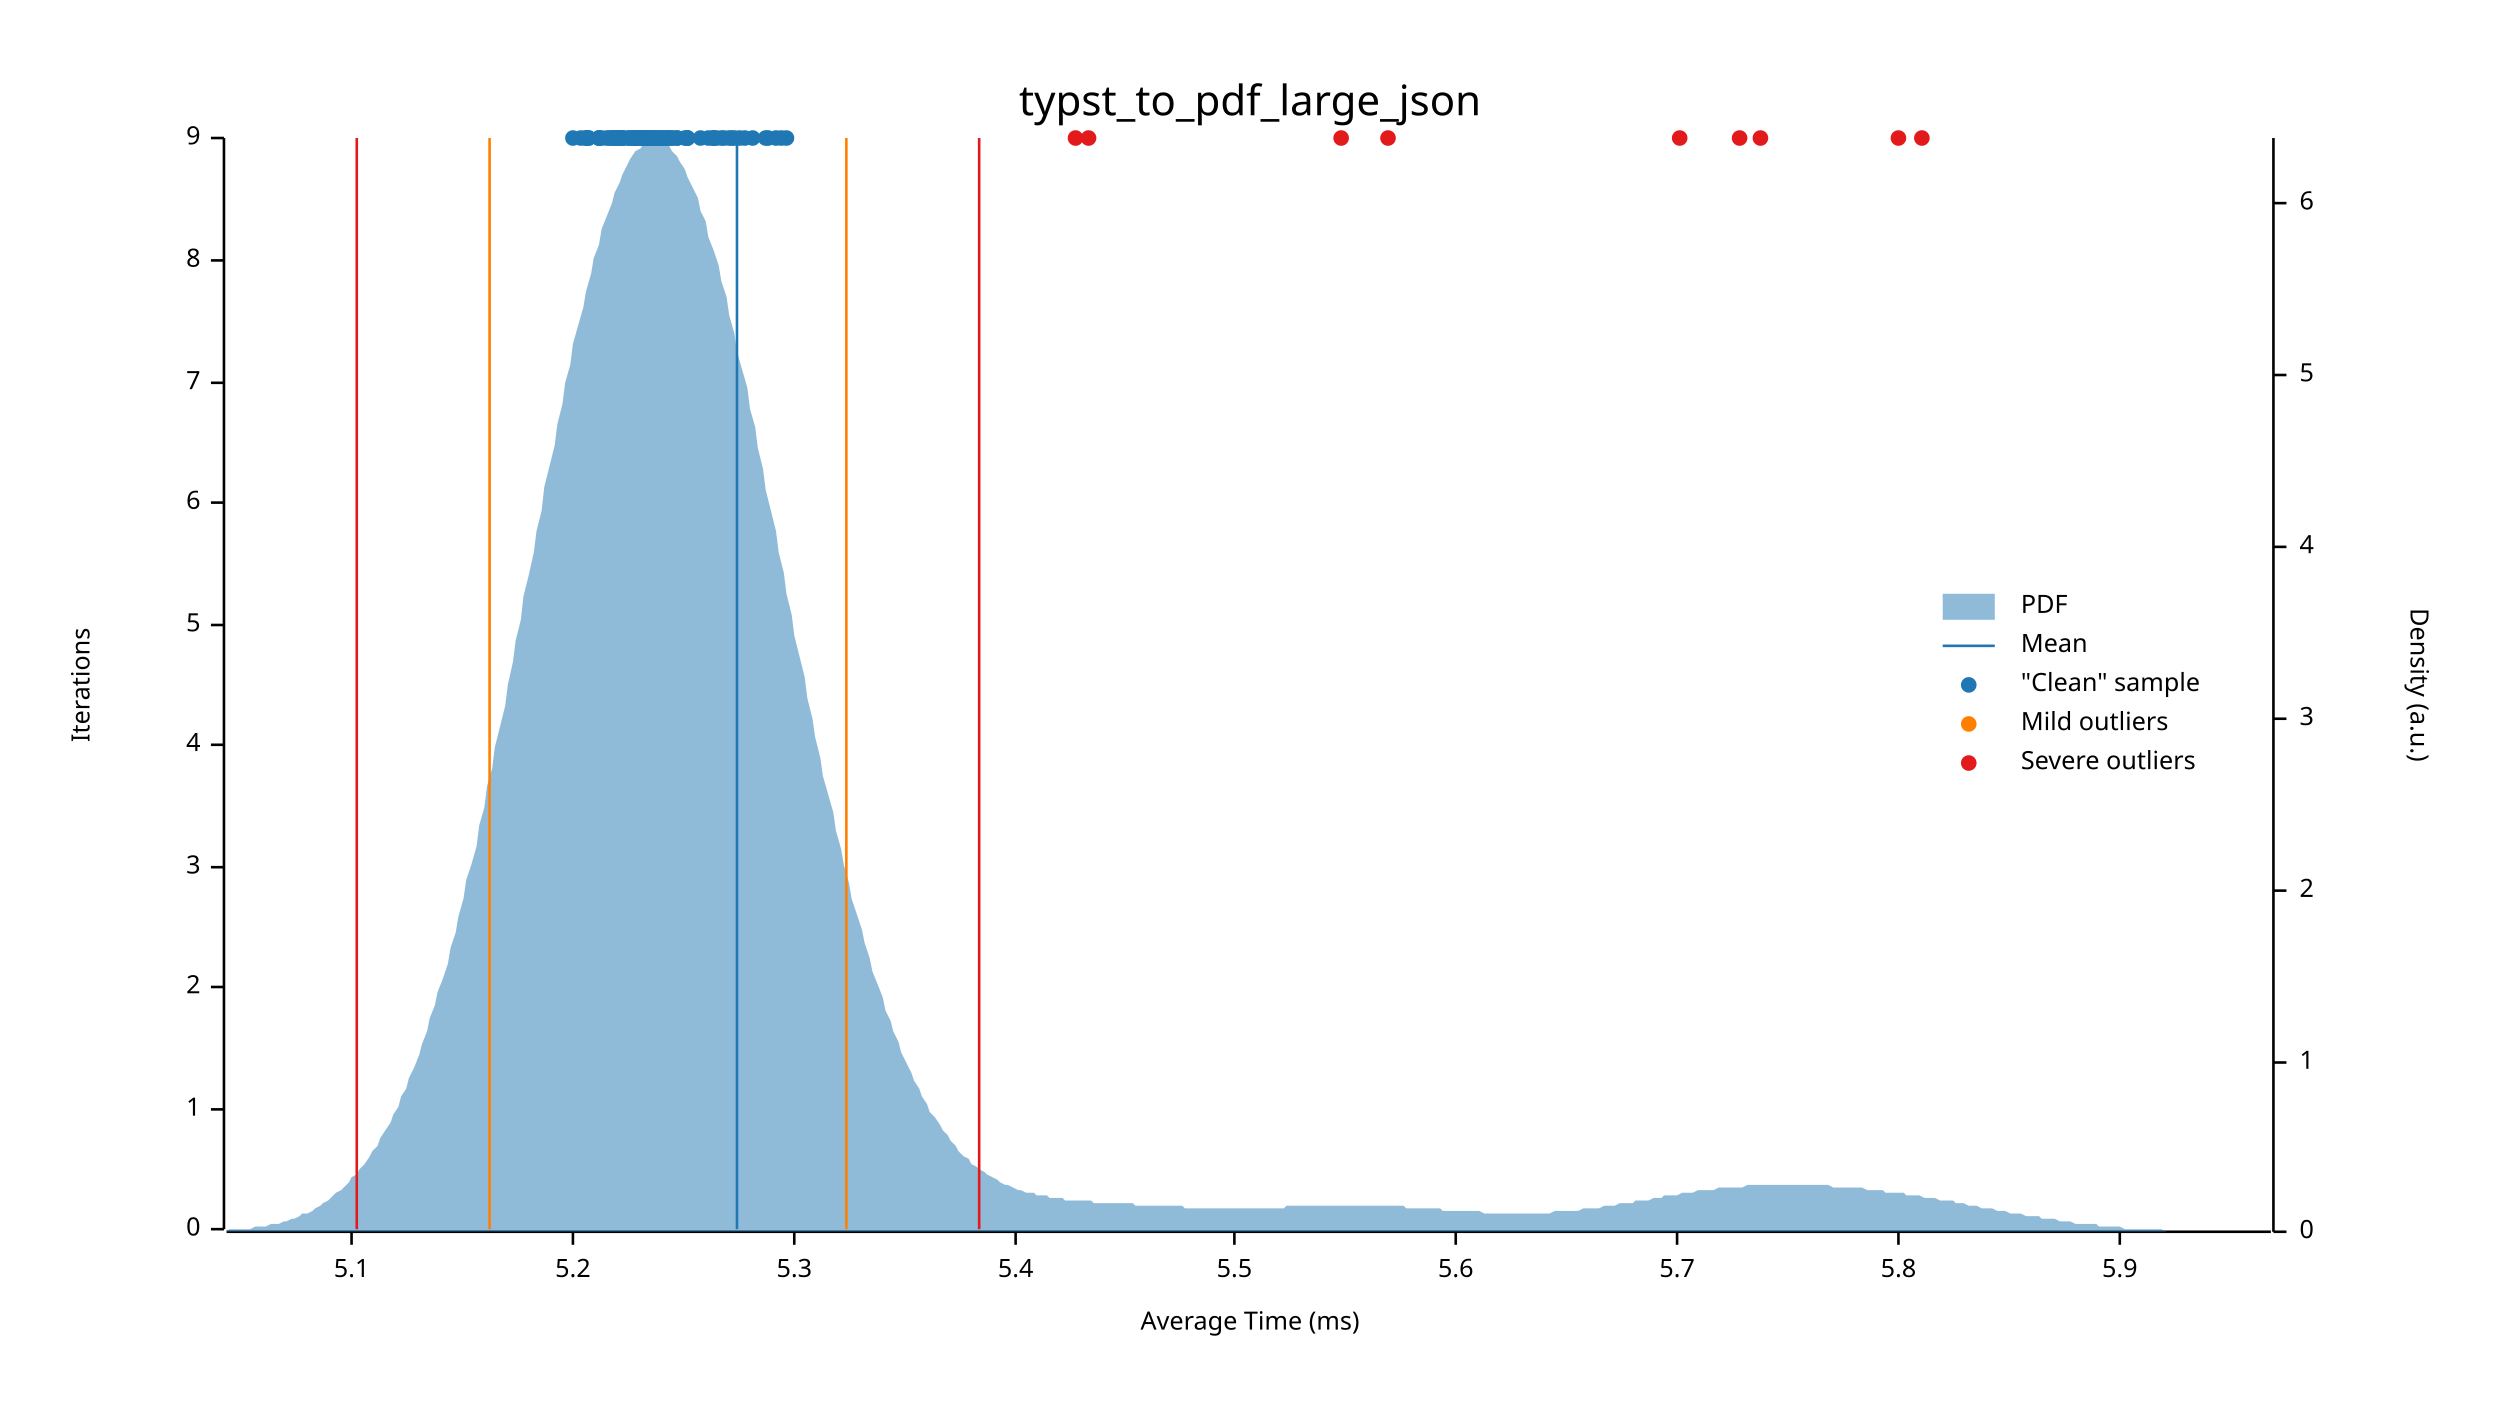
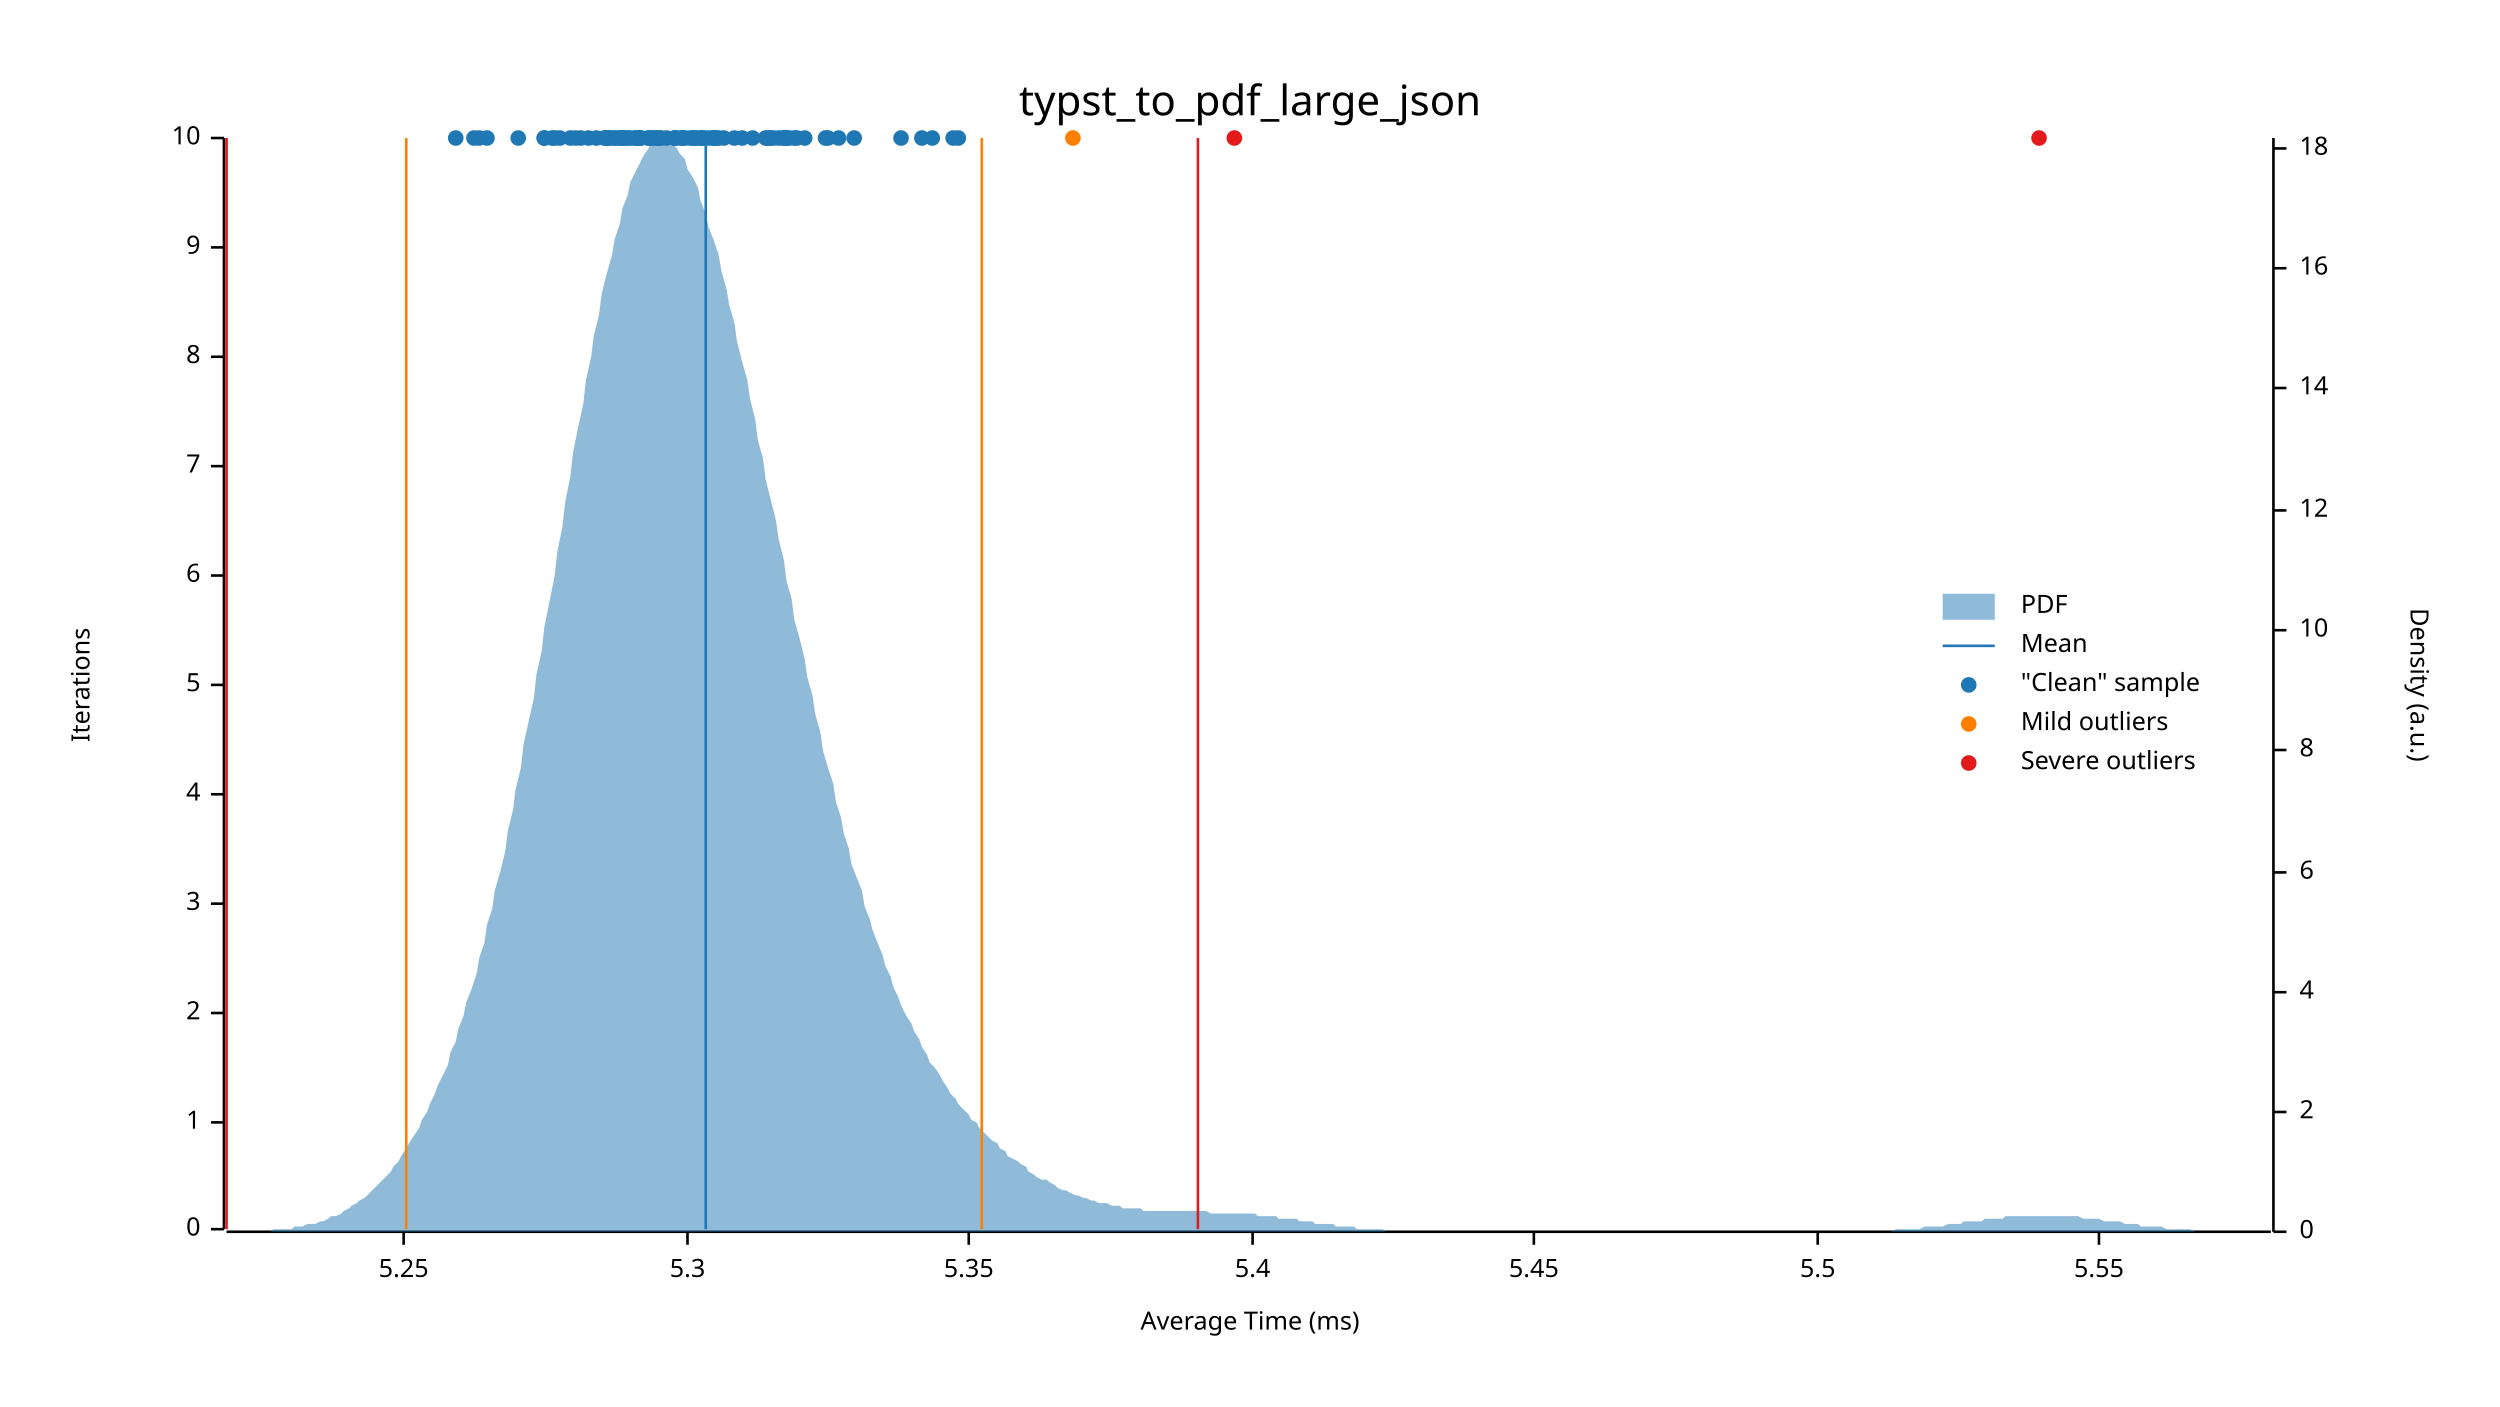
<svg xmlns="http://www.w3.org/2000/svg" width="960" height="540" viewBox="0 0 960 540">
  <text x="480" y="32" dy="0.76em" text-anchor="middle" font-family="sans-serif" font-size="16.129" opacity="1" fill="#000000">
typst_to_pdf_large_json
</text>
  <text x="27" y="263" dy="0.76em" text-anchor="middle" font-family="sans-serif" font-size="9.677" opacity="1" fill="#000000" transform="rotate(270, 27, 263)">
Iterations
</text>
  <text x="480" y="513" dy="-0.5ex" text-anchor="middle" font-family="sans-serif" font-size="9.677" opacity="1" fill="#000000">
Average Time (ms)
</text>
  <polyline fill="none" opacity="1" stroke="#000000" stroke-width="1" points="86,53 86,472 " />
  <text x="77" y="472" dy="0.5ex" text-anchor="end" font-family="sans-serif" font-size="9.677" opacity="1" fill="#000000">
0
</text>
  <polyline fill="none" opacity="1" stroke="#000000" stroke-width="1" points="81,472 86,472 " />
-   <text x="77" y="426" dy="0.5ex" text-anchor="end" font-family="sans-serif" font-size="9.677" opacity="1" fill="#000000">
+   <text x="77" y="431" dy="0.5ex" text-anchor="end" font-family="sans-serif" font-size="9.677" opacity="1" fill="#000000">
1
</text>
-   <polyline fill="none" opacity="1" stroke="#000000" stroke-width="1" points="81,426 86,426 " />
-   <text x="77" y="379" dy="0.5ex" text-anchor="end" font-family="sans-serif" font-size="9.677" opacity="1" fill="#000000">
+   <polyline fill="none" opacity="1" stroke="#000000" stroke-width="1" points="81,431 86,431 " />
+   <text x="77" y="389" dy="0.5ex" text-anchor="end" font-family="sans-serif" font-size="9.677" opacity="1" fill="#000000">
2
</text>
-   <polyline fill="none" opacity="1" stroke="#000000" stroke-width="1" points="81,379 86,379 " />
-   <text x="77" y="333" dy="0.5ex" text-anchor="end" font-family="sans-serif" font-size="9.677" opacity="1" fill="#000000">
+   <polyline fill="none" opacity="1" stroke="#000000" stroke-width="1" points="81,389 86,389 " />
+   <text x="77" y="347" dy="0.5ex" text-anchor="end" font-family="sans-serif" font-size="9.677" opacity="1" fill="#000000">
3
</text>
-   <polyline fill="none" opacity="1" stroke="#000000" stroke-width="1" points="81,333 86,333 " />
-   <text x="77" y="286" dy="0.5ex" text-anchor="end" font-family="sans-serif" font-size="9.677" opacity="1" fill="#000000">
+   <polyline fill="none" opacity="1" stroke="#000000" stroke-width="1" points="81,347 86,347 " />
+   <text x="77" y="305" dy="0.5ex" text-anchor="end" font-family="sans-serif" font-size="9.677" opacity="1" fill="#000000">
4
</text>
-   <polyline fill="none" opacity="1" stroke="#000000" stroke-width="1" points="81,286 86,286 " />
-   <text x="77" y="240" dy="0.5ex" text-anchor="end" font-family="sans-serif" font-size="9.677" opacity="1" fill="#000000">
+   <polyline fill="none" opacity="1" stroke="#000000" stroke-width="1" points="81,305 86,305 " />
+   <text x="77" y="263" dy="0.5ex" text-anchor="end" font-family="sans-serif" font-size="9.677" opacity="1" fill="#000000">
5
</text>
-   <polyline fill="none" opacity="1" stroke="#000000" stroke-width="1" points="81,240 86,240 " />
-   <text x="77" y="193" dy="0.5ex" text-anchor="end" font-family="sans-serif" font-size="9.677" opacity="1" fill="#000000">
+   <polyline fill="none" opacity="1" stroke="#000000" stroke-width="1" points="81,263 86,263 " />
+   <text x="77" y="221" dy="0.5ex" text-anchor="end" font-family="sans-serif" font-size="9.677" opacity="1" fill="#000000">
6
</text>
-   <polyline fill="none" opacity="1" stroke="#000000" stroke-width="1" points="81,193 86,193 " />
-   <text x="77" y="147" dy="0.5ex" text-anchor="end" font-family="sans-serif" font-size="9.677" opacity="1" fill="#000000">
+   <polyline fill="none" opacity="1" stroke="#000000" stroke-width="1" points="81,221 86,221 " />
+   <text x="77" y="179" dy="0.5ex" text-anchor="end" font-family="sans-serif" font-size="9.677" opacity="1" fill="#000000">
7
</text>
-   <polyline fill="none" opacity="1" stroke="#000000" stroke-width="1" points="81,147 86,147 " />
-   <text x="77" y="100" dy="0.5ex" text-anchor="end" font-family="sans-serif" font-size="9.677" opacity="1" fill="#000000">
+   <polyline fill="none" opacity="1" stroke="#000000" stroke-width="1" points="81,179 86,179 " />
+   <text x="77" y="137" dy="0.5ex" text-anchor="end" font-family="sans-serif" font-size="9.677" opacity="1" fill="#000000">
8
</text>
-   <polyline fill="none" opacity="1" stroke="#000000" stroke-width="1" points="81,100 86,100 " />
+   <polyline fill="none" opacity="1" stroke="#000000" stroke-width="1" points="81,137 86,137 " />
+   <text x="77" y="95" dy="0.5ex" text-anchor="end" font-family="sans-serif" font-size="9.677" opacity="1" fill="#000000">
+ 9
+ </text>
+   <polyline fill="none" opacity="1" stroke="#000000" stroke-width="1" points="81,95 86,95 " />
  <text x="77" y="53" dy="0.5ex" text-anchor="end" font-family="sans-serif" font-size="9.677" opacity="1" fill="#000000">
- 9
+ 10
</text>
  <polyline fill="none" opacity="1" stroke="#000000" stroke-width="1" points="81,53 86,53 " />
  <polyline fill="none" opacity="1" stroke="#000000" stroke-width="1" points="87,473 872,473 " />
-   <text x="135" y="483" dy="0.76em" text-anchor="middle" font-family="sans-serif" font-size="9.677" opacity="1" fill="#000000">
- 5.1
- </text>
-   <polyline fill="none" opacity="1" stroke="#000000" stroke-width="1" points="135,473 135,478 " />
-   <text x="220" y="483" dy="0.76em" text-anchor="middle" font-family="sans-serif" font-size="9.677" opacity="1" fill="#000000">
- 5.2
- </text>
-   <polyline fill="none" opacity="1" stroke="#000000" stroke-width="1" points="220,473 220,478 " />
-   <text x="305" y="483" dy="0.76em" text-anchor="middle" font-family="sans-serif" font-size="9.677" opacity="1" fill="#000000">
+   <text x="155" y="483" dy="0.76em" text-anchor="middle" font-family="sans-serif" font-size="9.677" opacity="1" fill="#000000">
+ 5.25
+ </text>
+   <polyline fill="none" opacity="1" stroke="#000000" stroke-width="1" points="155,473 155,478 " />
+   <text x="264" y="483" dy="0.76em" text-anchor="middle" font-family="sans-serif" font-size="9.677" opacity="1" fill="#000000">
5.3
</text>
-   <polyline fill="none" opacity="1" stroke="#000000" stroke-width="1" points="305,473 305,478 " />
-   <text x="390" y="483" dy="0.76em" text-anchor="middle" font-family="sans-serif" font-size="9.677" opacity="1" fill="#000000">
+   <polyline fill="none" opacity="1" stroke="#000000" stroke-width="1" points="264,473 264,478 " />
+   <text x="372" y="483" dy="0.76em" text-anchor="middle" font-family="sans-serif" font-size="9.677" opacity="1" fill="#000000">
+ 5.35
+ </text>
+   <polyline fill="none" opacity="1" stroke="#000000" stroke-width="1" points="372,473 372,478 " />
+   <text x="481" y="483" dy="0.76em" text-anchor="middle" font-family="sans-serif" font-size="9.677" opacity="1" fill="#000000">
5.4
</text>
-   <polyline fill="none" opacity="1" stroke="#000000" stroke-width="1" points="390,473 390,478 " />
-   <text x="474" y="483" dy="0.76em" text-anchor="middle" font-family="sans-serif" font-size="9.677" opacity="1" fill="#000000">
+   <polyline fill="none" opacity="1" stroke="#000000" stroke-width="1" points="481,473 481,478 " />
+   <text x="589" y="483" dy="0.76em" text-anchor="middle" font-family="sans-serif" font-size="9.677" opacity="1" fill="#000000">
+ 5.45
+ </text>
+   <polyline fill="none" opacity="1" stroke="#000000" stroke-width="1" points="589,473 589,478 " />
+   <text x="698" y="483" dy="0.76em" text-anchor="middle" font-family="sans-serif" font-size="9.677" opacity="1" fill="#000000">
5.5
</text>
-   <polyline fill="none" opacity="1" stroke="#000000" stroke-width="1" points="474,473 474,478 " />
-   <text x="559" y="483" dy="0.76em" text-anchor="middle" font-family="sans-serif" font-size="9.677" opacity="1" fill="#000000">
- 5.6
- </text>
-   <polyline fill="none" opacity="1" stroke="#000000" stroke-width="1" points="559,473 559,478 " />
-   <text x="644" y="483" dy="0.76em" text-anchor="middle" font-family="sans-serif" font-size="9.677" opacity="1" fill="#000000">
- 5.7
- </text>
-   <polyline fill="none" opacity="1" stroke="#000000" stroke-width="1" points="644,473 644,478 " />
-   <text x="729" y="483" dy="0.76em" text-anchor="middle" font-family="sans-serif" font-size="9.677" opacity="1" fill="#000000">
- 5.8
- </text>
-   <polyline fill="none" opacity="1" stroke="#000000" stroke-width="1" points="729,473 729,478 " />
-   <text x="814" y="483" dy="0.76em" text-anchor="middle" font-family="sans-serif" font-size="9.677" opacity="1" fill="#000000">
- 5.9
- </text>
-   <polyline fill="none" opacity="1" stroke="#000000" stroke-width="1" points="814,473 814,478 " />
+   <polyline fill="none" opacity="1" stroke="#000000" stroke-width="1" points="698,473 698,478 " />
+   <text x="806" y="483" dy="0.76em" text-anchor="middle" font-family="sans-serif" font-size="9.677" opacity="1" fill="#000000">
+ 5.55
+ </text>
+   <polyline fill="none" opacity="1" stroke="#000000" stroke-width="1" points="806,473 806,478 " />
  <text x="933" y="263" dy="0.76em" text-anchor="middle" font-family="sans-serif" font-size="9.677" opacity="1" fill="#000000" transform="rotate(90, 933, 263)">
Density (a.u.)
</text>
  <polyline fill="none" opacity="1" stroke="#000000" stroke-width="1" points="873,53 873,473 " />
  <text x="883" y="473" dy="0.5ex" text-anchor="start" font-family="sans-serif" font-size="9.677" opacity="1" fill="#000000">
0
</text>
  <polyline fill="none" opacity="1" stroke="#000000" stroke-width="1" points="873,473 878,473 " />
-   <text x="883" y="408" dy="0.5ex" text-anchor="start" font-family="sans-serif" font-size="9.677" opacity="1" fill="#000000">
- 1
- </text>
-   <polyline fill="none" opacity="1" stroke="#000000" stroke-width="1" points="873,408 878,408 " />
-   <text x="883" y="342" dy="0.5ex" text-anchor="start" font-family="sans-serif" font-size="9.677" opacity="1" fill="#000000">
+   <text x="883" y="427" dy="0.5ex" text-anchor="start" font-family="sans-serif" font-size="9.677" opacity="1" fill="#000000">
2
</text>
-   <polyline fill="none" opacity="1" stroke="#000000" stroke-width="1" points="873,342 878,342 " />
-   <text x="883" y="276" dy="0.5ex" text-anchor="start" font-family="sans-serif" font-size="9.677" opacity="1" fill="#000000">
- 3
- </text>
-   <polyline fill="none" opacity="1" stroke="#000000" stroke-width="1" points="873,276 878,276 " />
-   <text x="883" y="210" dy="0.5ex" text-anchor="start" font-family="sans-serif" font-size="9.677" opacity="1" fill="#000000">
+   <polyline fill="none" opacity="1" stroke="#000000" stroke-width="1" points="873,427 878,427 " />
+   <text x="883" y="381" dy="0.5ex" text-anchor="start" font-family="sans-serif" font-size="9.677" opacity="1" fill="#000000">
4
</text>
-   <polyline fill="none" opacity="1" stroke="#000000" stroke-width="1" points="873,210 878,210 " />
-   <text x="883" y="144" dy="0.5ex" text-anchor="start" font-family="sans-serif" font-size="9.677" opacity="1" fill="#000000">
- 5
- </text>
-   <polyline fill="none" opacity="1" stroke="#000000" stroke-width="1" points="873,144 878,144 " />
-   <text x="883" y="78" dy="0.5ex" text-anchor="start" font-family="sans-serif" font-size="9.677" opacity="1" fill="#000000">
+   <polyline fill="none" opacity="1" stroke="#000000" stroke-width="1" points="873,381 878,381 " />
+   <text x="883" y="335" dy="0.5ex" text-anchor="start" font-family="sans-serif" font-size="9.677" opacity="1" fill="#000000">
6
</text>
-   <polyline fill="none" opacity="1" stroke="#000000" stroke-width="1" points="873,78 878,78 " />
-   <polygon opacity="0.5" fill="#1F78B4" points="87,473 88,472 90,472 91,472 93,472 94,472 96,472 98,471 99,471 101,471 102,471 104,470 105,470 107,470 109,469 110,469 112,468 113,468 115,467 116,466 118,466 120,465 121,464 123,463 124,462 126,461 127,460 129,458 131,457 132,456 134,454 135,452 137,451 138,449 140,447 142,444 143,442 145,440 146,437 148,434 150,431 151,428 153,425 154,421 156,418 157,414 159,410 161,405 162,401 164,396 165,391 167,386 168,381 170,376 172,370 173,364 175,358 176,352 178,345 179,338 181,332 183,325 184,317 186,310 187,302 189,295 190,287 192,279 194,271 195,263 197,254 198,246 200,238 201,229 203,221 205,212 206,204 208,196 209,187 211,179 213,171 214,163 216,155 217,147 219,140 220,132 222,125 224,118 225,112 227,105 228,99 230,94 231,88 233,83 235,78 236,74 238,70 239,67 241,63 242,61 244,58 246,57 247,55 249,54 250,54 252,53 253,54 255,55 257,56 258,58 260,60 261,62 263,65 264,68 266,72 268,76 269,81 271,85 272,91 274,96 276,102 277,108 279,114 280,121 282,128 283,135 285,142 287,149 288,157 290,164 291,172 293,180 294,188 296,196 298,204 299,212 301,220 302,228 304,236 305,244 307,252 309,260 310,268 312,276 313,283 315,291 316,298 318,305 320,312 321,319 323,326 324,332 326,339 327,345 329,351 331,357 332,362 334,368 335,373 337,378 339,383 340,388 342,392 343,396 345,400 346,404 348,408 350,412 351,415 353,418 354,421 356,424 357,427 359,429 361,432 362,434 364,436 365,438 367,440 368,442 370,444 372,445 373,447 375,448 376,449 378,450 379,451 381,452 383,453 384,454 386,455 387,455 389,456 391,457 392,457 394,458 395,458 397,458 398,459 400,459 402,459 403,460 405,460 406,460 408,460 409,461 411,461 413,461 414,461 416,461 417,461 419,461 420,462 422,462 424,462 425,462 427,462 428,462 430,462 431,462 433,462 435,462 436,463 438,463 439,463 441,463 442,463 444,463 446,463 447,463 449,463 450,463 452,463 454,463 455,464 457,464 458,464 460,464 461,464 463,464 465,464 466,464 468,464 469,464 471,464 472,464 474,464 476,464 477,464 479,464 480,464 482,464 483,464 485,464 487,464 488,464 490,464 491,464 493,464 494,463 496,463 498,463 499,463 501,463 502,463 504,463 505,463 507,463 509,463 510,463 512,463 513,463 515,463 517,463 518,463 520,463 521,463 523,463 524,463 526,463 528,463 529,463 531,463 532,463 534,463 535,463 537,463 539,463 540,464 542,464 543,464 545,464 546,464 548,464 550,464 551,464 553,464 554,465 556,465 557,465 559,465 561,465 562,465 564,465 565,465 567,465 568,465 570,466 572,466 573,466 575,466 576,466 578,466 580,466 581,466 583,466 584,466 586,466 587,466 589,466 591,466 592,466 594,466 595,466 597,465 598,465 600,465 602,465 603,465 605,465 606,465 608,464 609,464 611,464 613,464 614,464 616,463 617,463 619,463 620,463 622,462 624,462 625,462 627,462 628,461 630,461 632,461 633,461 635,460 636,460 638,460 639,459 641,459 643,459 644,459 646,458 647,458 649,458 650,458 652,457 654,457 655,457 657,457 658,457 660,456 661,456 663,456 665,456 666,456 668,456 669,456 671,455 672,455 674,455 676,455 677,455 679,455 680,455 682,455 683,455 685,455 687,455 688,455 690,455 691,455 693,455 695,455 696,455 698,455 699,455 701,455 702,455 704,456 706,456 707,456 709,456 710,456 712,456 713,456 715,456 717,457 718,457 720,457 721,457 723,457 724,458 726,458 728,458 729,458 731,458 732,459 734,459 735,459 737,459 739,460 740,460 742,460 743,460 745,461 746,461 748,461 750,461 751,462 753,462 754,462 756,463 758,463 759,463 761,464 762,464 764,464 765,464 767,465 769,465 770,465 772,466 773,466 775,466 776,466 778,467 780,467 781,467 783,467 784,468 786,468 787,468 789,468 791,469 792,469 794,469 795,469 797,470 798,470 800,470 802,470 803,470 805,470 806,471 808,471 809,471 811,471 813,471 814,471 816,472 817,472 819,472 821,472 822,472 824,472 825,472 827,472 828,472 830,472 832,473 833,473 835,473 836,473 838,473 839,473 841,473 843,473 844,473 846,473 847,473 849,473 850,473 852,473 854,473 855,473 857,473 858,473 860,473 861,473 863,473 865,473 866,473 868,473 869,473 871,473 873,473 873,473 87,473 " />
-   <polyline fill="none" opacity="1" stroke="#1F78B4" stroke-width="1" points="283,472 283,53 " />
-   <polyline fill="none" opacity="1" stroke="#FF7F00" stroke-width="1" points="188,472 188,53 " />
-   <polyline fill="none" opacity="1" stroke="#FF7F00" stroke-width="1" points="325,472 325,53 " />
-   <polyline fill="none" opacity="1" stroke="#E31A1C" stroke-width="1" points="137,472 137,53 " />
-   <polyline fill="none" opacity="1" stroke="#E31A1C" stroke-width="1" points="376,472 376,53 " />
-   <circle cx="220" cy="53" r="3" opacity="1" fill="#1F78B4" stroke="none" stroke-width="1" />
-   <circle cx="258" cy="53" r="3" opacity="1" fill="#1F78B4" stroke="none" stroke-width="1" />
-   <circle cx="256" cy="53" r="3" opacity="1" fill="#1F78B4" stroke="none" stroke-width="1" />
-   <circle cx="239" cy="53" r="3" opacity="1" fill="#1F78B4" stroke="none" stroke-width="1" />
-   <circle cx="226" cy="53" r="3" opacity="1" fill="#1F78B4" stroke="none" stroke-width="1" />
-   <circle cx="226" cy="53" r="3" opacity="1" fill="#1F78B4" stroke="none" stroke-width="1" />
-   <circle cx="258" cy="53" r="3" opacity="1" fill="#1F78B4" stroke="none" stroke-width="1" />
-   <circle cx="225" cy="53" r="3" opacity="1" fill="#1F78B4" stroke="none" stroke-width="1" />
-   <circle cx="223" cy="53" r="3" opacity="1" fill="#1F78B4" stroke="none" stroke-width="1" />
-   <circle cx="230" cy="53" r="3" opacity="1" fill="#1F78B4" stroke="none" stroke-width="1" />
-   <circle cx="263" cy="53" r="3" opacity="1" fill="#1F78B4" stroke="none" stroke-width="1" />
-   <circle cx="256" cy="53" r="3" opacity="1" fill="#1F78B4" stroke="none" stroke-width="1" />
-   <circle cx="238" cy="53" r="3" opacity="1" fill="#1F78B4" stroke="none" stroke-width="1" />
-   <circle cx="245" cy="53" r="3" opacity="1" fill="#1F78B4" stroke="none" stroke-width="1" />
-   <circle cx="235" cy="53" r="3" opacity="1" fill="#1F78B4" stroke="none" stroke-width="1" />
-   <circle cx="242" cy="53" r="3" opacity="1" fill="#1F78B4" stroke="none" stroke-width="1" />
-   <circle cx="264" cy="53" r="3" opacity="1" fill="#1F78B4" stroke="none" stroke-width="1" />
-   <circle cx="251" cy="53" r="3" opacity="1" fill="#1F78B4" stroke="none" stroke-width="1" />
-   <circle cx="231" cy="53" r="3" opacity="1" fill="#1F78B4" stroke="none" stroke-width="1" />
-   <circle cx="241" cy="53" r="3" opacity="1" fill="#1F78B4" stroke="none" stroke-width="1" />
-   <circle cx="256" cy="53" r="3" opacity="1" fill="#1F78B4" stroke="none" stroke-width="1" />
-   <circle cx="238" cy="53" r="3" opacity="1" fill="#1F78B4" stroke="none" stroke-width="1" />
-   <circle cx="269" cy="53" r="3" opacity="1" fill="#1F78B4" stroke="none" stroke-width="1" />
-   <circle cx="248" cy="53" r="3" opacity="1" fill="#1F78B4" stroke="none" stroke-width="1" />
-   <circle cx="248" cy="53" r="3" opacity="1" fill="#1F78B4" stroke="none" stroke-width="1" />
-   <circle cx="237" cy="53" r="3" opacity="1" fill="#1F78B4" stroke="none" stroke-width="1" />
-   <circle cx="239" cy="53" r="3" opacity="1" fill="#1F78B4" stroke="none" stroke-width="1" />
-   <circle cx="248" cy="53" r="3" opacity="1" fill="#1F78B4" stroke="none" stroke-width="1" />
-   <circle cx="225" cy="53" r="3" opacity="1" fill="#1F78B4" stroke="none" stroke-width="1" />
+   <polyline fill="none" opacity="1" stroke="#000000" stroke-width="1" points="873,335 878,335 " />
+   <text x="883" y="288" dy="0.5ex" text-anchor="start" font-family="sans-serif" font-size="9.677" opacity="1" fill="#000000">
+ 8
+ </text>
+   <polyline fill="none" opacity="1" stroke="#000000" stroke-width="1" points="873,288 878,288 " />
+   <text x="883" y="242" dy="0.5ex" text-anchor="start" font-family="sans-serif" font-size="9.677" opacity="1" fill="#000000">
+ 10
+ </text>
+   <polyline fill="none" opacity="1" stroke="#000000" stroke-width="1" points="873,242 878,242 " />
+   <text x="883" y="196" dy="0.5ex" text-anchor="start" font-family="sans-serif" font-size="9.677" opacity="1" fill="#000000">
+ 12
+ </text>
+   <polyline fill="none" opacity="1" stroke="#000000" stroke-width="1" points="873,196 878,196 " />
+   <text x="883" y="149" dy="0.5ex" text-anchor="start" font-family="sans-serif" font-size="9.677" opacity="1" fill="#000000">
+ 14
+ </text>
+   <polyline fill="none" opacity="1" stroke="#000000" stroke-width="1" points="873,149 878,149 " />
+   <text x="883" y="103" dy="0.5ex" text-anchor="start" font-family="sans-serif" font-size="9.677" opacity="1" fill="#000000">
+ 16
+ </text>
+   <polyline fill="none" opacity="1" stroke="#000000" stroke-width="1" points="873,103 878,103 " />
+   <text x="883" y="57" dy="0.5ex" text-anchor="start" font-family="sans-serif" font-size="9.677" opacity="1" fill="#000000">
+ 18
+ </text>
+   <polyline fill="none" opacity="1" stroke="#000000" stroke-width="1" points="873,57 878,57 " />
+   <polygon opacity="0.5" fill="#1F78B4" points="87,473 88,473 90,473 91,473 93,473 94,473 96,473 98,473 99,473 101,473 102,473 104,473 105,472 107,472 109,472 110,472 112,472 113,471 115,471 116,471 118,470 120,470 121,470 123,469 124,469 126,468 127,467 129,467 131,466 132,465 134,464 135,463 137,462 138,461 140,460 142,458 143,457 145,455 146,454 148,452 150,450 151,448 153,446 154,444 156,441 157,439 159,436 161,433 162,430 164,427 165,424 167,420 168,417 170,413 172,409 173,404 175,400 176,395 178,390 179,385 181,380 183,374 184,368 186,362 187,355 189,349 190,342 192,335 194,327 195,319 197,311 198,303 200,295 201,286 203,277 205,268 206,259 208,250 209,241 211,231 213,221 214,212 216,202 217,193 219,183 220,174 222,164 224,155 225,146 227,137 228,129 230,121 231,113 233,105 235,98 236,92 238,86 239,80 241,75 242,70 244,66 246,62 247,60 249,57 250,55 252,54 253,54 255,53 257,54 258,55 260,57 261,59 263,61 264,65 266,68 268,72 269,77 271,82 272,87 274,92 276,98 277,104 279,111 280,117 282,124 283,131 285,139 287,146 288,153 290,161 291,169 293,176 294,184 296,192 298,200 299,207 301,215 302,223 304,230 305,238 307,245 309,253 310,260 312,267 313,274 315,281 316,288 318,295 320,301 321,308 323,314 324,320 326,326 327,332 329,337 331,342 332,348 334,353 335,357 337,362 339,367 340,371 342,375 343,379 345,383 346,386 348,390 350,393 351,396 353,399 354,402 356,405 357,408 359,410 361,413 362,415 364,418 365,420 367,422 368,424 370,426 372,428 373,430 375,431 376,433 378,435 379,436 381,438 383,439 384,441 386,442 387,444 389,445 391,446 392,447 394,448 395,450 397,451 398,452 400,453 402,453 403,454 405,455 406,456 408,457 409,457 411,458 413,459 414,459 416,460 417,460 419,461 420,461 422,462 424,462 425,462 427,463 428,463 430,463 431,464 433,464 435,464 436,464 438,464 439,465 441,465 442,465 444,465 446,465 447,465 449,465 450,465 452,465 454,465 455,465 457,465 458,465 460,465 461,465 463,465 465,466 466,466 468,466 469,466 471,466 472,466 474,466 476,466 477,466 479,466 480,466 482,466 483,467 485,467 487,467 488,467 490,467 491,468 493,468 494,468 496,468 498,468 499,469 501,469 502,469 504,469 505,470 507,470 509,470 510,470 512,470 513,471 515,471 517,471 518,471 520,471 521,472 523,472 524,472 526,472 528,472 529,472 531,472 532,473 534,473 535,473 537,473 539,473 540,473 542,473 543,473 545,473 546,473 548,473 550,473 551,473 553,473 554,473 556,473 557,473 559,473 561,473 562,473 564,473 565,473 567,473 568,473 570,473 572,473 573,473 575,473 576,473 578,473 580,473 581,473 583,473 584,473 586,473 587,473 589,473 591,473 592,473 594,473 595,473 597,473 598,473 600,473 602,473 603,473 605,473 606,473 608,473 609,473 611,473 613,473 614,473 616,473 617,473 619,473 620,473 622,473 624,473 625,473 627,473 628,473 630,473 632,473 633,473 635,473 636,473 638,473 639,473 641,473 643,473 644,473 646,473 647,473 649,473 650,473 652,473 654,473 655,473 657,473 658,473 660,473 661,473 663,473 665,473 666,473 668,473 669,473 671,473 672,473 674,473 676,473 677,473 679,473 680,473 682,473 683,473 685,473 687,473 688,473 690,473 691,473 693,473 695,473 696,473 698,473 699,473 701,473 702,473 704,473 706,473 707,473 709,473 710,473 712,473 713,473 715,473 717,473 718,473 720,473 721,473 723,473 724,473 726,473 728,472 729,472 731,472 732,472 734,472 735,472 737,472 739,471 740,471 742,471 743,471 745,471 746,471 748,470 750,470 751,470 753,470 754,469 756,469 758,469 759,469 761,469 762,468 764,468 765,468 767,468 769,468 770,467 772,467 773,467 775,467 776,467 778,467 780,467 781,467 783,467 784,467 786,467 787,467 789,467 791,467 792,467 794,467 795,467 797,467 798,467 800,468 802,468 803,468 805,468 806,468 808,469 809,469 811,469 813,469 814,469 816,470 817,470 819,470 821,470 822,471 824,471 825,471 827,471 828,471 830,471 832,472 833,472 835,472 836,472 838,472 839,472 841,472 843,473 844,473 846,473 847,473 849,473 850,473 852,473 854,473 855,473 857,473 858,473 860,473 861,473 863,473 865,473 866,473 868,473 869,473 871,473 873,473 873,473 87,473 " />
+   <polyline fill="none" opacity="1" stroke="#1F78B4" stroke-width="1" points="271,472 271,53 " />
+   <polyline fill="none" opacity="1" stroke="#FF7F00" stroke-width="1" points="156,472 156,53 " />
+   <polyline fill="none" opacity="1" stroke="#FF7F00" stroke-width="1" points="377,472 377,53 " />
+   <polyline fill="none" opacity="1" stroke="#E31A1C" stroke-width="1" points="87,472 87,53 " />
+   <polyline fill="none" opacity="1" stroke="#E31A1C" stroke-width="1" points="460,472 460,53 " />
+   <circle cx="245" cy="53" r="3" opacity="1" fill="#1F78B4" stroke="none" stroke-width="1" />
+   <circle cx="265" cy="53" r="3" opacity="1" fill="#1F78B4" stroke="none" stroke-width="1" />
+   <circle cx="295" cy="53" r="3" opacity="1" fill="#1F78B4" stroke="none" stroke-width="1" />
+   <circle cx="229" cy="53" r="3" opacity="1" fill="#1F78B4" stroke="none" stroke-width="1" />
+   <circle cx="253" cy="53" r="3" opacity="1" fill="#1F78B4" stroke="none" stroke-width="1" />
+   <circle cx="246" cy="53" r="3" opacity="1" fill="#1F78B4" stroke="none" stroke-width="1" />
+   <circle cx="358" cy="53" r="3" opacity="1" fill="#1F78B4" stroke="none" stroke-width="1" />
  <circle cx="242" cy="53" r="3" opacity="1" fill="#1F78B4" stroke="none" stroke-width="1" />
  <circle cx="249" cy="53" r="3" opacity="1" fill="#1F78B4" stroke="none" stroke-width="1" />
+   <circle cx="240" cy="53" r="3" opacity="1" fill="#1F78B4" stroke="none" stroke-width="1" />
+   <circle cx="260" cy="53" r="3" opacity="1" fill="#1F78B4" stroke="none" stroke-width="1" />
+   <circle cx="233" cy="53" r="3" opacity="1" fill="#1F78B4" stroke="none" stroke-width="1" />
+   <circle cx="245" cy="53" r="3" opacity="1" fill="#1F78B4" stroke="none" stroke-width="1" />
+   <circle cx="241" cy="53" r="3" opacity="1" fill="#1F78B4" stroke="none" stroke-width="1" />
+   <circle cx="297" cy="53" r="3" opacity="1" fill="#1F78B4" stroke="none" stroke-width="1" />
+   <circle cx="238" cy="53" r="3" opacity="1" fill="#1F78B4" stroke="none" stroke-width="1" />
+   <circle cx="305" cy="53" r="3" opacity="1" fill="#1F78B4" stroke="none" stroke-width="1" />
+   <circle cx="278" cy="53" r="3" opacity="1" fill="#1F78B4" stroke="none" stroke-width="1" />
+   <circle cx="239" cy="53" r="3" opacity="1" fill="#1F78B4" stroke="none" stroke-width="1" />
+   <circle cx="245" cy="53" r="3" opacity="1" fill="#1F78B4" stroke="none" stroke-width="1" />
+   <circle cx="209" cy="53" r="3" opacity="1" fill="#1F78B4" stroke="none" stroke-width="1" />
+   <circle cx="212" cy="53" r="3" opacity="1" fill="#1F78B4" stroke="none" stroke-width="1" />
+   <circle cx="289" cy="53" r="3" opacity="1" fill="#1F78B4" stroke="none" stroke-width="1" />
+   <circle cx="245" cy="53" r="3" opacity="1" fill="#1F78B4" stroke="none" stroke-width="1" />
+   <circle cx="296" cy="53" r="3" opacity="1" fill="#1F78B4" stroke="none" stroke-width="1" />
+   <circle cx="221" cy="53" r="3" opacity="1" fill="#1F78B4" stroke="none" stroke-width="1" />
+   <circle cx="209" cy="53" r="3" opacity="1" fill="#1F78B4" stroke="none" stroke-width="1" />
+   <circle cx="234" cy="53" r="3" opacity="1" fill="#1F78B4" stroke="none" stroke-width="1" />
+   <circle cx="245" cy="53" r="3" opacity="1" fill="#1F78B4" stroke="none" stroke-width="1" />
+   <circle cx="233" cy="53" r="3" opacity="1" fill="#1F78B4" stroke="none" stroke-width="1" />
+   <circle cx="262" cy="53" r="3" opacity="1" fill="#1F78B4" stroke="none" stroke-width="1" />
+   <circle cx="215" cy="53" r="3" opacity="1" fill="#1F78B4" stroke="none" stroke-width="1" />
+   <circle cx="234" cy="53" r="3" opacity="1" fill="#1F78B4" stroke="none" stroke-width="1" />
  <circle cx="236" cy="53" r="3" opacity="1" fill="#1F78B4" stroke="none" stroke-width="1" />
-   <circle cx="237" cy="53" r="3" opacity="1" fill="#1F78B4" stroke="none" stroke-width="1" />
-   <circle cx="243" cy="53" r="3" opacity="1" fill="#1F78B4" stroke="none" stroke-width="1" />
-   <circle cx="248" cy="53" r="3" opacity="1" fill="#1F78B4" stroke="none" stroke-width="1" />
-   <circle cx="233" cy="53" r="3" opacity="1" fill="#1F78B4" stroke="none" stroke-width="1" />
-   <circle cx="252" cy="53" r="3" opacity="1" fill="#1F78B4" stroke="none" stroke-width="1" />
-   <circle cx="260" cy="53" r="3" opacity="1" fill="#1F78B4" stroke="none" stroke-width="1" />
-   <circle cx="264" cy="53" r="3" opacity="1" fill="#1F78B4" stroke="none" stroke-width="1" />
+   <circle cx="254" cy="53" r="3" opacity="1" fill="#1F78B4" stroke="none" stroke-width="1" />
+   <circle cx="301" cy="53" r="3" opacity="1" fill="#1F78B4" stroke="none" stroke-width="1" />
+   <circle cx="328" cy="53" r="3" opacity="1" fill="#1F78B4" stroke="none" stroke-width="1" />
+   <circle cx="295" cy="53" r="3" opacity="1" fill="#1F78B4" stroke="none" stroke-width="1" />
+   <circle cx="317" cy="53" r="3" opacity="1" fill="#1F78B4" stroke="none" stroke-width="1" />
+   <circle cx="302" cy="53" r="3" opacity="1" fill="#1F78B4" stroke="none" stroke-width="1" />
+   <circle cx="270" cy="53" r="3" opacity="1" fill="#1F78B4" stroke="none" stroke-width="1" />
+   <circle cx="302" cy="53" r="3" opacity="1" fill="#1F78B4" stroke="none" stroke-width="1" />
+   <circle cx="256" cy="53" r="3" opacity="1" fill="#1F78B4" stroke="none" stroke-width="1" />
+   <circle cx="366" cy="53" r="3" opacity="1" fill="#1F78B4" stroke="none" stroke-width="1" />
+   <circle cx="303" cy="53" r="3" opacity="1" fill="#1F78B4" stroke="none" stroke-width="1" />
+   <circle cx="322" cy="53" r="3" opacity="1" fill="#1F78B4" stroke="none" stroke-width="1" />
+   <circle cx="251" cy="53" r="3" opacity="1" fill="#1F78B4" stroke="none" stroke-width="1" />
+   <circle cx="263" cy="53" r="3" opacity="1" fill="#1F78B4" stroke="none" stroke-width="1" />
+   <circle cx="309" cy="53" r="3" opacity="1" fill="#1F78B4" stroke="none" stroke-width="1" />
+   <circle cx="262" cy="53" r="3" opacity="1" fill="#1F78B4" stroke="none" stroke-width="1" />
+   <circle cx="226" cy="53" r="3" opacity="1" fill="#1F78B4" stroke="none" stroke-width="1" />
+   <circle cx="269" cy="53" r="3" opacity="1" fill="#1F78B4" stroke="none" stroke-width="1" />
+   <circle cx="272" cy="53" r="3" opacity="1" fill="#1F78B4" stroke="none" stroke-width="1" />
+   <circle cx="259" cy="53" r="3" opacity="1" fill="#1F78B4" stroke="none" stroke-width="1" />
+   <circle cx="262" cy="53" r="3" opacity="1" fill="#1F78B4" stroke="none" stroke-width="1" />
+   <circle cx="275" cy="53" r="3" opacity="1" fill="#1F78B4" stroke="none" stroke-width="1" />
+   <circle cx="223" cy="53" r="3" opacity="1" fill="#1F78B4" stroke="none" stroke-width="1" />
+   <circle cx="346" cy="53" r="3" opacity="1" fill="#1F78B4" stroke="none" stroke-width="1" />
+   <circle cx="249" cy="53" r="3" opacity="1" fill="#1F78B4" stroke="none" stroke-width="1" />
+   <circle cx="199" cy="53" r="3" opacity="1" fill="#1F78B4" stroke="none" stroke-width="1" />
+   <circle cx="244" cy="53" r="3" opacity="1" fill="#1F78B4" stroke="none" stroke-width="1" />
+   <circle cx="232" cy="53" r="3" opacity="1" fill="#1F78B4" stroke="none" stroke-width="1" />
+   <circle cx="274" cy="53" r="3" opacity="1" fill="#1F78B4" stroke="none" stroke-width="1" />
+   <circle cx="274" cy="53" r="3" opacity="1" fill="#1F78B4" stroke="none" stroke-width="1" />
+   <circle cx="267" cy="53" r="3" opacity="1" fill="#1F78B4" stroke="none" stroke-width="1" />
  <circle cx="246" cy="53" r="3" opacity="1" fill="#1F78B4" stroke="none" stroke-width="1" />
-   <circle cx="249" cy="53" r="3" opacity="1" fill="#1F78B4" stroke="none" stroke-width="1" />
-   <circle cx="257" cy="53" r="3" opacity="1" fill="#1F78B4" stroke="none" stroke-width="1" />
-   <circle cx="246" cy="53" r="3" opacity="1" fill="#1F78B4" stroke="none" stroke-width="1" />
-   <circle cx="253" cy="53" r="3" opacity="1" fill="#1F78B4" stroke="none" stroke-width="1" />
-   <circle cx="280" cy="53" r="3" opacity="1" fill="#1F78B4" stroke="none" stroke-width="1" />
-   <circle cx="264" cy="53" r="3" opacity="1" fill="#1F78B4" stroke="none" stroke-width="1" />
-   <circle cx="275" cy="53" r="3" opacity="1" fill="#1F78B4" stroke="none" stroke-width="1" />
-   <circle cx="245" cy="53" r="3" opacity="1" fill="#1F78B4" stroke="none" stroke-width="1" />
-   <circle cx="247" cy="53" r="3" opacity="1" fill="#1F78B4" stroke="none" stroke-width="1" />
-   <circle cx="243" cy="53" r="3" opacity="1" fill="#1F78B4" stroke="none" stroke-width="1" />
-   <circle cx="238" cy="53" r="3" opacity="1" fill="#1F78B4" stroke="none" stroke-width="1" />
-   <circle cx="250" cy="53" r="3" opacity="1" fill="#1F78B4" stroke="none" stroke-width="1" />
-   <circle cx="251" cy="53" r="3" opacity="1" fill="#1F78B4" stroke="none" stroke-width="1" />
-   <circle cx="237" cy="53" r="3" opacity="1" fill="#1F78B4" stroke="none" stroke-width="1" />
-   <circle cx="254" cy="53" r="3" opacity="1" fill="#1F78B4" stroke="none" stroke-width="1" />
-   <circle cx="234" cy="53" r="3" opacity="1" fill="#1F78B4" stroke="none" stroke-width="1" />
-   <circle cx="251" cy="53" r="3" opacity="1" fill="#1F78B4" stroke="none" stroke-width="1" />
-   <circle cx="248" cy="53" r="3" opacity="1" fill="#1F78B4" stroke="none" stroke-width="1" />
-   <circle cx="252" cy="53" r="3" opacity="1" fill="#1F78B4" stroke="none" stroke-width="1" />
-   <circle cx="230" cy="53" r="3" opacity="1" fill="#1F78B4" stroke="none" stroke-width="1" />
+   <circle cx="274" cy="53" r="3" opacity="1" fill="#1F78B4" stroke="none" stroke-width="1" />
  <circle cx="236" cy="53" r="3" opacity="1" fill="#1F78B4" stroke="none" stroke-width="1" />
  <circle cx="239" cy="53" r="3" opacity="1" fill="#1F78B4" stroke="none" stroke-width="1" />
-   <circle cx="260" cy="53" r="3" opacity="1" fill="#1F78B4" stroke="none" stroke-width="1" />
-   <circle cx="278" cy="53" r="3" opacity="1" fill="#1F78B4" stroke="none" stroke-width="1" />
-   <circle cx="300" cy="53" r="3" opacity="1" fill="#1F78B4" stroke="none" stroke-width="1" />
-   <circle cx="289" cy="53" r="3" opacity="1" fill="#1F78B4" stroke="none" stroke-width="1" />
-   <circle cx="277" cy="53" r="3" opacity="1" fill="#1F78B4" stroke="none" stroke-width="1" />
-   <circle cx="298" cy="53" r="3" opacity="1" fill="#1F78B4" stroke="none" stroke-width="1" />
-   <circle cx="274" cy="53" r="3" opacity="1" fill="#1F78B4" stroke="none" stroke-width="1" />
+   <circle cx="318" cy="53" r="3" opacity="1" fill="#1F78B4" stroke="none" stroke-width="1" />
+   <circle cx="301" cy="53" r="3" opacity="1" fill="#1F78B4" stroke="none" stroke-width="1" />
+   <circle cx="250" cy="53" r="3" opacity="1" fill="#1F78B4" stroke="none" stroke-width="1" />
+   <circle cx="285" cy="53" r="3" opacity="1" fill="#1F78B4" stroke="none" stroke-width="1" />
+   <circle cx="259" cy="53" r="3" opacity="1" fill="#1F78B4" stroke="none" stroke-width="1" />
+   <circle cx="267" cy="53" r="3" opacity="1" fill="#1F78B4" stroke="none" stroke-width="1" />
+   <circle cx="294" cy="53" r="3" opacity="1" fill="#1F78B4" stroke="none" stroke-width="1" />
  <circle cx="282" cy="53" r="3" opacity="1" fill="#1F78B4" stroke="none" stroke-width="1" />
-   <circle cx="272" cy="53" r="3" opacity="1" fill="#1F78B4" stroke="none" stroke-width="1" />
-   <circle cx="295" cy="53" r="3" opacity="1" fill="#1F78B4" stroke="none" stroke-width="1" />
-   <circle cx="286" cy="53" r="3" opacity="1" fill="#1F78B4" stroke="none" stroke-width="1" />
-   <circle cx="274" cy="53" r="3" opacity="1" fill="#1F78B4" stroke="none" stroke-width="1" />
-   <circle cx="281" cy="53" r="3" opacity="1" fill="#1F78B4" stroke="none" stroke-width="1" />
-   <circle cx="302" cy="53" r="3" opacity="1" fill="#1F78B4" stroke="none" stroke-width="1" />
-   <circle cx="284" cy="53" r="3" opacity="1" fill="#1F78B4" stroke="none" stroke-width="1" />
-   <circle cx="246" cy="53" r="3" opacity="1" fill="#1F78B4" stroke="none" stroke-width="1" />
-   <circle cx="254" cy="53" r="3" opacity="1" fill="#1F78B4" stroke="none" stroke-width="1" />
+   <circle cx="354" cy="53" r="3" opacity="1" fill="#1F78B4" stroke="none" stroke-width="1" />
+   <circle cx="299" cy="53" r="3" opacity="1" fill="#1F78B4" stroke="none" stroke-width="1" />
+   <circle cx="238" cy="53" r="3" opacity="1" fill="#1F78B4" stroke="none" stroke-width="1" />
+   <circle cx="252" cy="53" r="3" opacity="1" fill="#1F78B4" stroke="none" stroke-width="1" />
+   <circle cx="269" cy="53" r="3" opacity="1" fill="#1F78B4" stroke="none" stroke-width="1" />
+   <circle cx="244" cy="53" r="3" opacity="1" fill="#1F78B4" stroke="none" stroke-width="1" />
+   <circle cx="219" cy="53" r="3" opacity="1" fill="#1F78B4" stroke="none" stroke-width="1" />
+   <circle cx="306" cy="53" r="3" opacity="1" fill="#1F78B4" stroke="none" stroke-width="1" />
+   <circle cx="233" cy="53" r="3" opacity="1" fill="#1F78B4" stroke="none" stroke-width="1" />
+   <circle cx="175" cy="53" r="3" opacity="1" fill="#1F78B4" stroke="none" stroke-width="1" />
+   <circle cx="184" cy="53" r="3" opacity="1" fill="#1F78B4" stroke="none" stroke-width="1" />
+   <circle cx="276" cy="53" r="3" opacity="1" fill="#1F78B4" stroke="none" stroke-width="1" />
+   <circle cx="253" cy="53" r="3" opacity="1" fill="#1F78B4" stroke="none" stroke-width="1" />
+   <circle cx="187" cy="53" r="3" opacity="1" fill="#1F78B4" stroke="none" stroke-width="1" />
+   <circle cx="270" cy="53" r="3" opacity="1" fill="#1F78B4" stroke="none" stroke-width="1" />
+   <circle cx="182" cy="53" r="3" opacity="1" fill="#1F78B4" stroke="none" stroke-width="1" />
+   <circle cx="213" cy="53" r="3" opacity="1" fill="#1F78B4" stroke="none" stroke-width="1" />
+   <circle cx="266" cy="53" r="3" opacity="1" fill="#1F78B4" stroke="none" stroke-width="1" />
  <circle cx="239" cy="53" r="3" opacity="1" fill="#1F78B4" stroke="none" stroke-width="1" />
-   <circle cx="252" cy="53" r="3" opacity="1" fill="#1F78B4" stroke="none" stroke-width="1" />
-   <circle cx="245" cy="53" r="3" opacity="1" fill="#1F78B4" stroke="none" stroke-width="1" />
-   <circle cx="294" cy="53" r="3" opacity="1" fill="#1F78B4" stroke="none" stroke-width="1" />
-   <circle cx="244" cy="53" r="3" opacity="1" fill="#1F78B4" stroke="none" stroke-width="1" />
-   <circle cx="274" cy="53" r="3" opacity="1" fill="#1F78B4" stroke="none" stroke-width="1" />
-   <circle cx="254" cy="53" r="3" opacity="1" fill="#1F78B4" stroke="none" stroke-width="1" />
-   <circle cx="230" cy="53" r="3" opacity="1" fill="#1F78B4" stroke="none" stroke-width="1" />
-   <circle cx="244" cy="53" r="3" opacity="1" fill="#1F78B4" stroke="none" stroke-width="1" />
-   <circle cx="247" cy="53" r="3" opacity="1" fill="#1F78B4" stroke="none" stroke-width="1" />
-   <circle cx="244" cy="53" r="3" opacity="1" fill="#1F78B4" stroke="none" stroke-width="1" />
-   <circle cx="235" cy="53" r="3" opacity="1" fill="#1F78B4" stroke="none" stroke-width="1" />
-   <circle cx="418" cy="53" r="3" opacity="1" fill="#E31A1C" stroke="none" stroke-width="1" />
-   <circle cx="668" cy="53" r="3" opacity="1" fill="#E31A1C" stroke="none" stroke-width="1" />
-   <circle cx="413" cy="53" r="3" opacity="1" fill="#E31A1C" stroke="none" stroke-width="1" />
-   <circle cx="738" cy="53" r="3" opacity="1" fill="#E31A1C" stroke="none" stroke-width="1" />
-   <circle cx="645" cy="53" r="3" opacity="1" fill="#E31A1C" stroke="none" stroke-width="1" />
-   <circle cx="533" cy="53" r="3" opacity="1" fill="#E31A1C" stroke="none" stroke-width="1" />
-   <circle cx="515" cy="53" r="3" opacity="1" fill="#E31A1C" stroke="none" stroke-width="1" />
-   <circle cx="676" cy="53" r="3" opacity="1" fill="#E31A1C" stroke="none" stroke-width="1" />
-   <circle cx="729" cy="53" r="3" opacity="1" fill="#E31A1C" stroke="none" stroke-width="1" />
+   <circle cx="368" cy="53" r="3" opacity="1" fill="#1F78B4" stroke="none" stroke-width="1" />
+   <circle cx="412" cy="53" r="3" opacity="1" fill="#FF7F00" stroke="none" stroke-width="1" />
+   <circle cx="783" cy="53" r="3" opacity="1" fill="#E31A1C" stroke="none" stroke-width="1" />
+   <circle cx="474" cy="53" r="3" opacity="1" fill="#E31A1C" stroke="none" stroke-width="1" />
  <text x="776" y="228" dy="0.76em" text-anchor="start" font-family="sans-serif" font-size="9.677" opacity="1" fill="#000000">
PDF
</text>
  <text x="776" y="243" dy="0.76em" text-anchor="start" font-family="sans-serif" font-size="9.677" opacity="1" fill="#000000">
Mean
</text>
  <text x="776" y="258" dy="0.76em" text-anchor="start" font-family="sans-serif" font-size="9.677" opacity="1" fill="#000000">
"Clean" sample
</text>
  <text x="776" y="273" dy="0.76em" text-anchor="start" font-family="sans-serif" font-size="9.677" opacity="1" fill="#000000">
Mild outliers
</text>
  <text x="776" y="288" dy="0.76em" text-anchor="start" font-family="sans-serif" font-size="9.677" opacity="1" fill="#000000">
Severe outliers
</text>
  <rect x="746" y="228" width="20" height="10" opacity="0.5" fill="#1F78B4" stroke="none" />
  <polyline fill="none" opacity="1" stroke="#1F78B4" stroke-width="1" points="746,248 766,248 " />
  <circle cx="756" cy="263" r="3" opacity="1" fill="#1F78B4" stroke="none" stroke-width="1" />
  <circle cx="756" cy="278" r="3" opacity="1" fill="#FF7F00" stroke="none" stroke-width="1" />
  <circle cx="756" cy="293" r="3" opacity="1" fill="#E31A1C" stroke="none" stroke-width="1" />
</svg>
